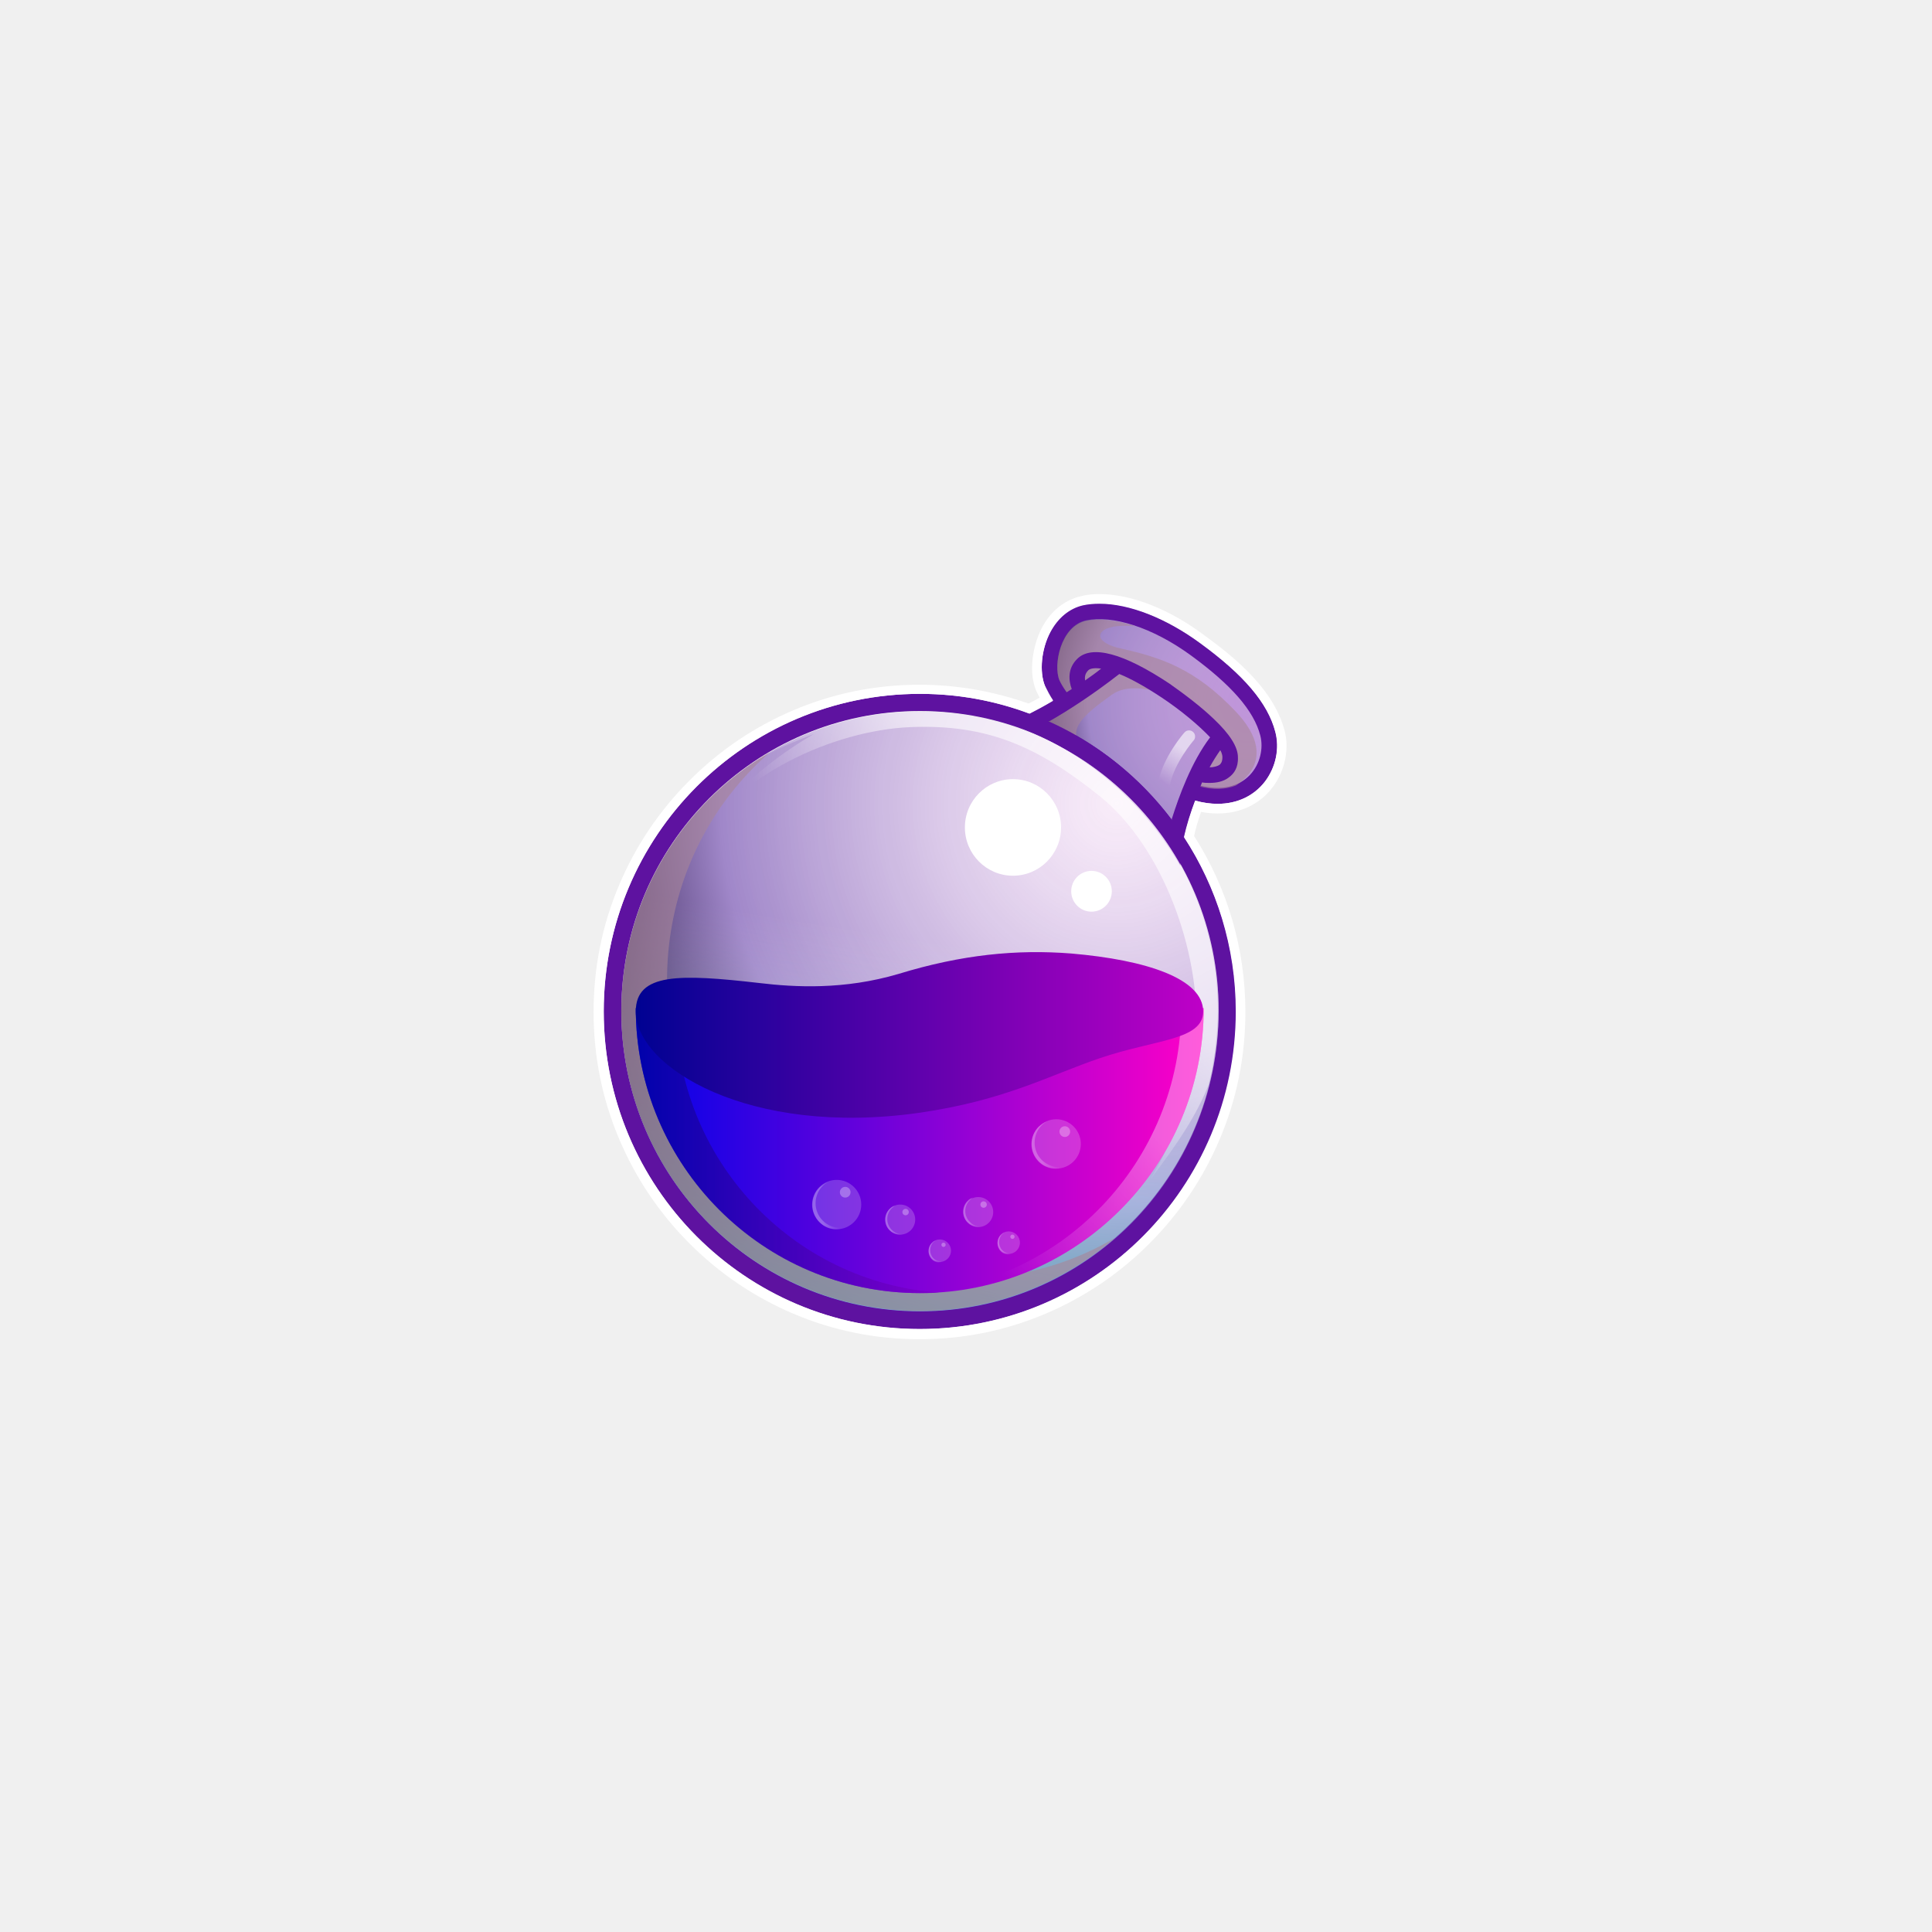
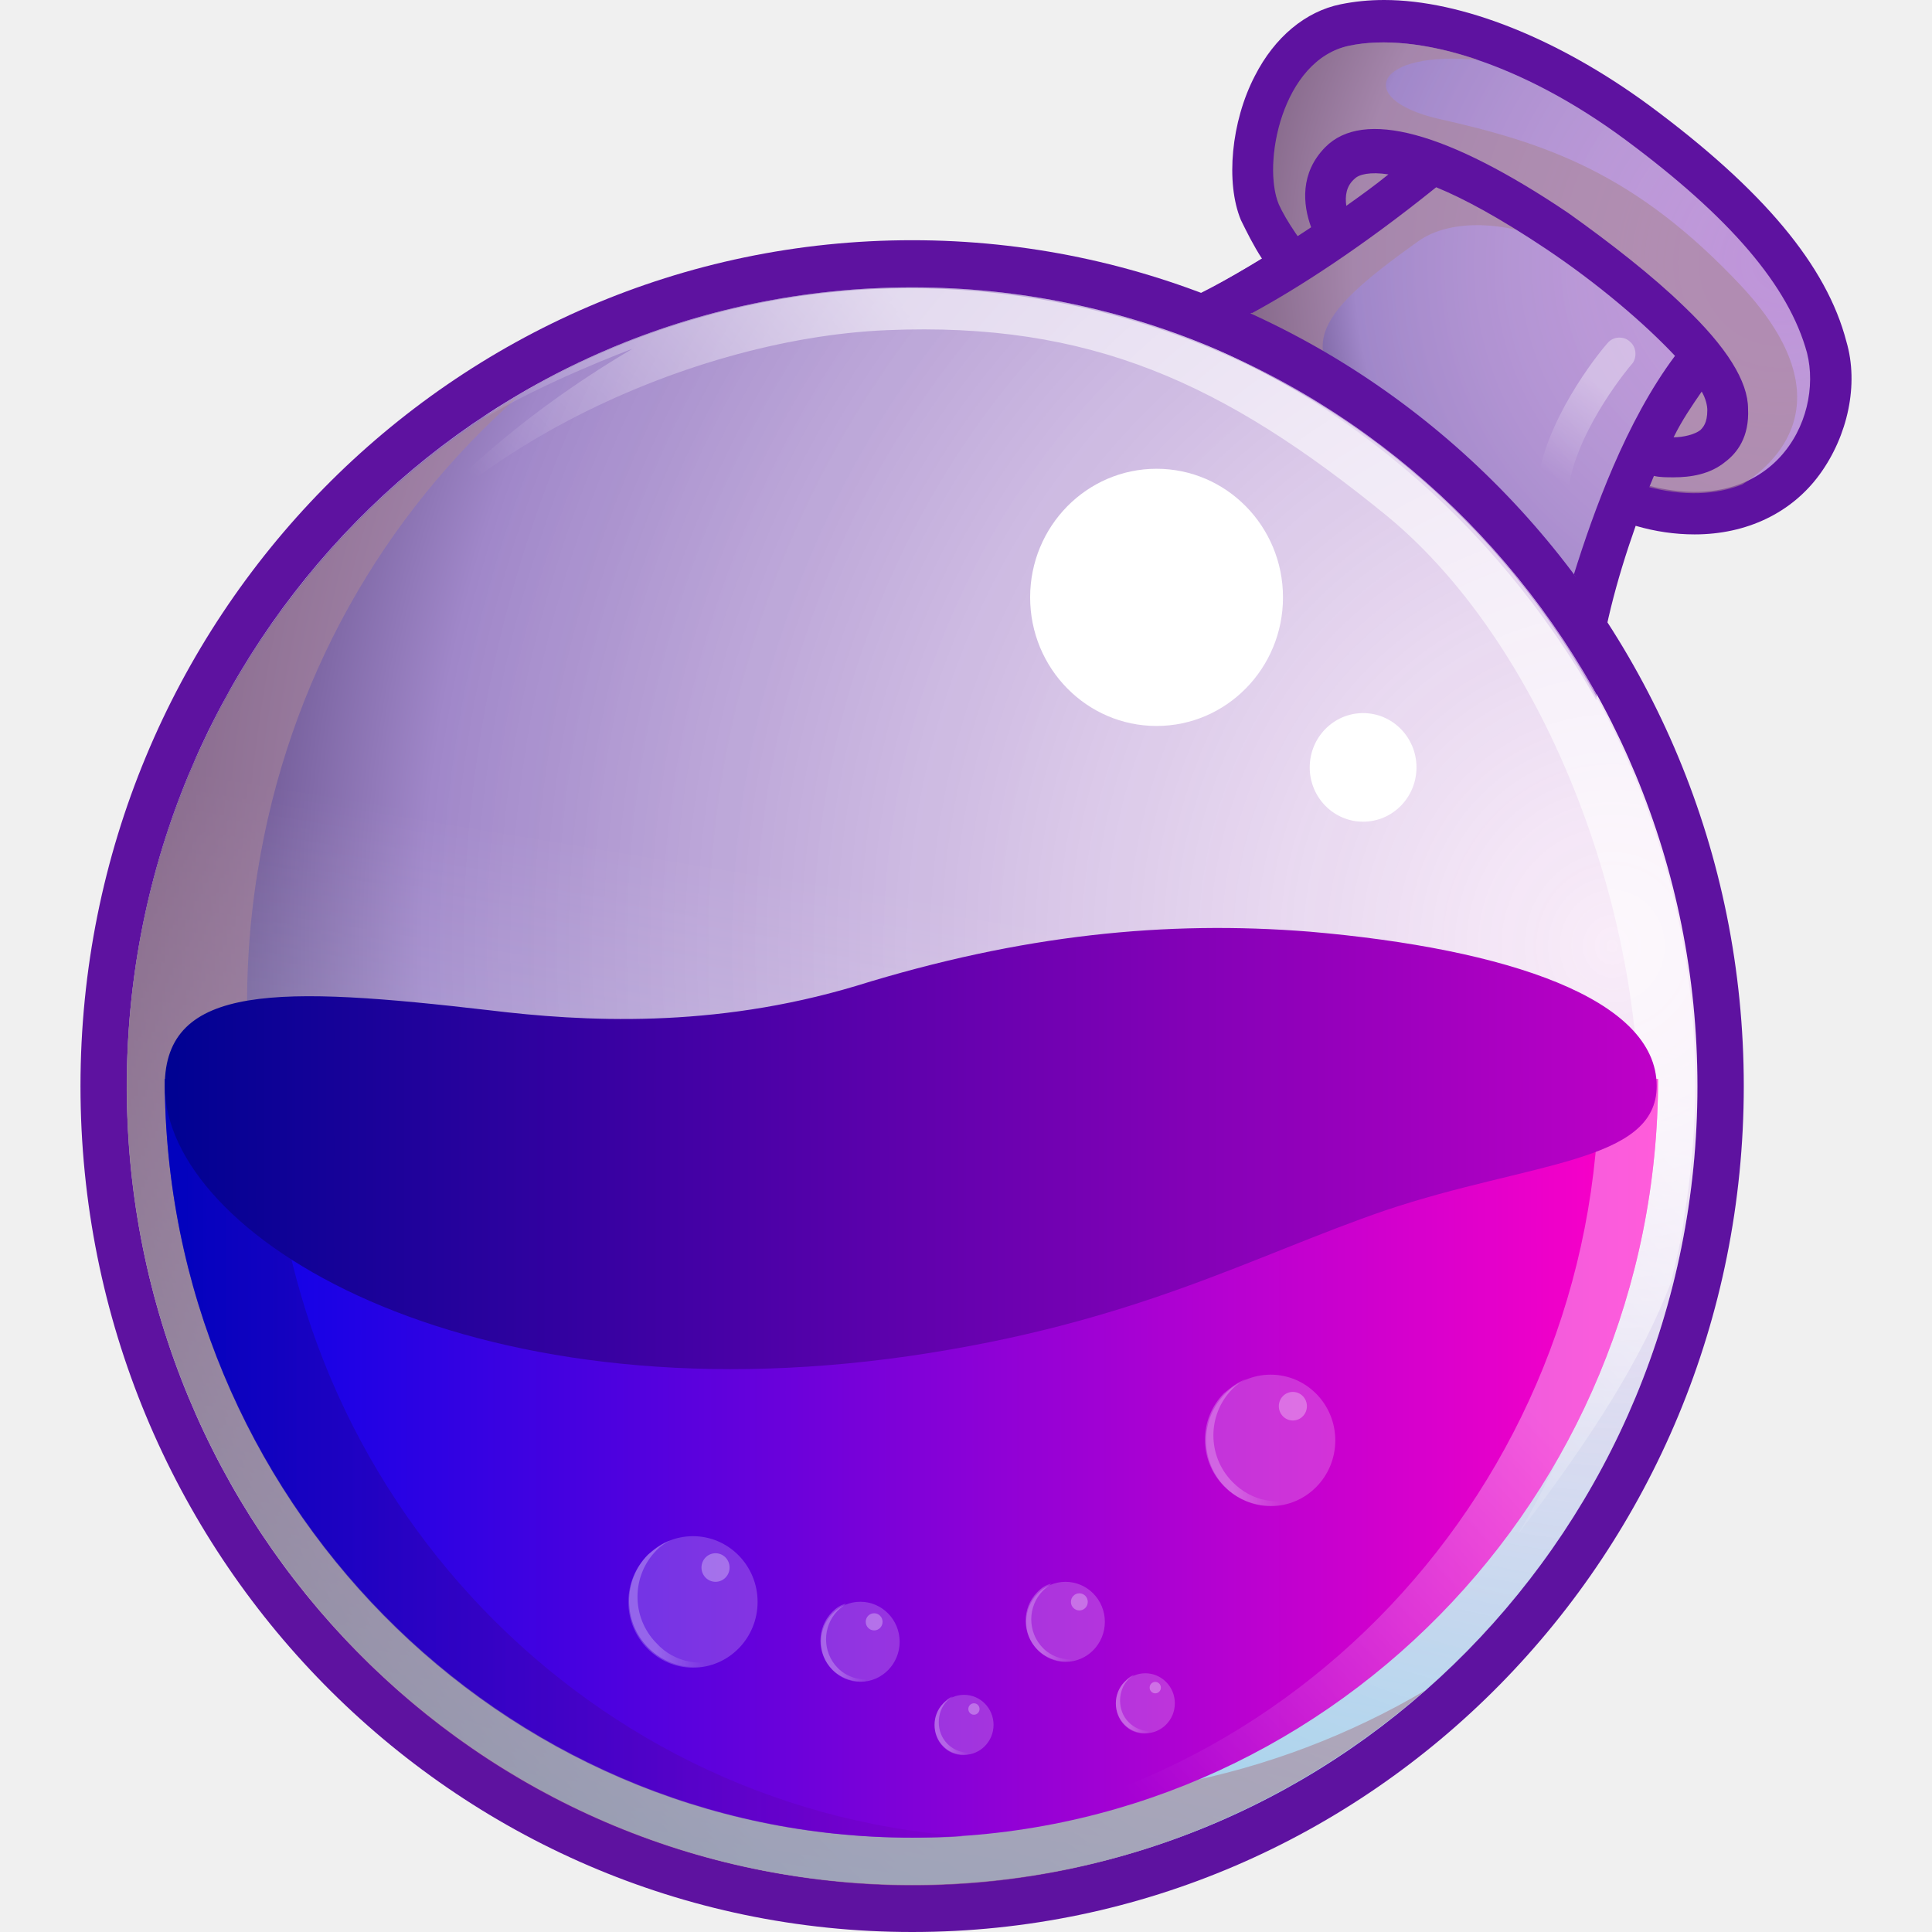
- <svg xmlns="http://www.w3.org/2000/svg" width="1227" height="1227" viewBox="0 0 1227 1227" fill="none">
-   <path d="M809.937 464.511C805.187 446.454 789.918 428.397 762.433 408.296C740.378 392.283 716.966 383.084 698.304 383.084C694.571 383.084 691.178 383.425 687.784 384.106C679.302 385.81 671.837 391.942 667.087 401.141C661.318 412.043 659.962 426.694 663.694 435.552C665.051 438.277 666.747 441.684 668.784 444.751C650.8 455.653 640.621 458.719 639.263 459.06C686.088 474.732 725.109 507.44 749.54 550.027L749.879 545.939C750.897 534.355 754.29 521.749 759.04 508.462C763.791 509.825 768.541 510.506 773.291 510.506C785.846 510.506 796.704 505.395 803.49 496.197C810.276 486.998 812.991 475.073 809.937 464.511Z" fill="#5E12A0" />
-   <path d="M761.076 498.583C791.954 507.101 804.507 483.252 800.436 467.239C796.365 451.226 781.774 434.872 756.664 416.474C731.556 398.076 706.107 390.581 689.821 393.988C673.533 397.395 668.784 422.266 672.855 431.806C674.551 435.553 678.284 441.005 683.373 447.137C676.926 451.566 670.819 454.973 665.729 458.04C696.946 472.008 724.091 493.813 744.449 521.069C746.825 511.87 750.218 503.694 753.272 496.539C755.647 497.22 758.361 497.902 761.076 498.583Z" fill="url(#paint0_radial_717_168)" />
-   <path d="M584.295 832.81C689.049 832.81 773.97 747.541 773.97 642.358C773.97 537.174 689.049 451.906 584.295 451.906C479.54 451.906 394.62 537.174 394.62 642.358C394.62 747.541 479.54 832.81 584.295 832.81Z" fill="url(#paint1_radial_717_168)" />
-   <path opacity="0.6" d="M784.828 451.906C759.04 424.65 737.325 417.495 711.197 411.703C690.839 406.933 696.268 395.35 721.037 397.734C709.161 393.646 697.964 392.624 689.821 394.327C673.534 397.734 668.783 422.606 672.855 432.145C674.551 435.893 678.284 441.344 683.374 447.477C674.213 453.609 666.409 458.039 659.961 461.446C663.015 462.808 666.747 464.512 671.158 466.897C682.695 473.029 695.25 483.25 695.25 483.25C676.249 466.897 680.32 459.401 706.447 441.003C714.59 435.212 729.52 435.893 743.432 443.048C757.344 450.202 773.631 468.26 773.631 468.26L758.022 498.241C759.04 498.582 760.058 498.923 761.076 499.263C770.916 501.989 778.72 501.307 784.828 498.923C791.954 494.493 810.616 479.162 784.828 451.906Z" fill="#A98698" />
-   <path d="M710.858 428.057C717.645 430.783 726.467 435.552 737.325 442.707C750.219 451.225 761.416 460.764 768.542 468.26C756.666 483.932 748.861 505.396 744.112 520.387C746.486 523.794 749.201 527.201 751.576 530.608C753.952 522.09 758.023 509.484 763.452 496.879C764.809 497.219 766.505 497.219 768.203 497.219C772.274 497.219 777.025 496.538 780.757 493.472C783.471 491.427 786.525 487.68 786.186 480.866C786.186 474.392 781.096 466.216 770.578 456.335C763.112 449.18 752.934 441.344 742.754 434.19C713.573 414.77 693.214 409.319 684.053 418.517C677.945 424.65 678.625 432.145 680.66 437.597C669.802 444.751 660.641 449.862 654.533 453.269C658.605 454.632 662.337 456.335 666.409 458.039C677.267 451.906 692.875 442.026 710.858 428.057ZM774.989 476.437C776.007 478.14 776.346 479.843 776.346 480.866C776.346 483.932 775.327 484.954 774.649 485.635C773.292 486.657 770.578 487.339 768.203 487.339C770.238 483.591 772.614 479.844 774.989 476.437ZM691.178 425.672C692.196 424.65 694.911 423.969 699.322 424.65C695.929 427.376 692.536 429.761 689.143 432.145C688.803 429.761 689.143 427.716 691.178 425.672Z" fill="#5E12A0" />
-   <path d="M584.295 440.664C473.34 440.664 383.422 530.95 383.422 642.359C383.422 753.768 473.34 844.054 584.295 844.054C695.251 844.054 785.168 753.768 785.168 642.359C784.829 530.95 694.911 440.664 584.295 440.664ZM584.295 832.47C479.448 832.47 394.62 747.295 394.62 642.018C394.62 536.742 479.448 451.566 584.295 451.566C689.143 451.566 773.971 536.742 773.971 642.018C773.631 747.295 688.803 832.47 584.295 832.47Z" fill="#5E12A0" />
-   <path opacity="0.6" d="M584.295 832.81C689.049 832.81 773.97 747.541 773.97 642.358C773.97 537.174 689.049 451.906 584.295 451.906C479.54 451.906 394.62 537.174 394.62 642.358C394.62 747.541 479.54 832.81 584.295 832.81Z" fill="url(#paint2_linear_717_168)" />
-   <path opacity="0.6" d="M582.938 809.301C479.447 792.607 409.21 694.826 426.175 590.912C433.64 544.918 456.713 505.737 489.287 477.459C441.784 505.056 406.496 553.094 396.994 611.695C380.368 715.609 450.606 813.39 553.757 830.084C611.44 839.624 667.087 821.567 708.143 786.134C671.837 807.598 627.726 816.797 582.938 809.301Z" fill="#A98698" />
-   <path opacity="0.6" d="M614.494 454.291C566.651 446.455 520.165 457.358 482.162 481.547C481.483 482.229 480.805 482.91 480.805 482.91C495.395 474.052 516.772 466.216 516.772 466.216C461.803 498.242 444.837 534.697 444.837 534.697C466.214 493.131 528.988 463.831 578.187 461.787C627.388 459.742 659.622 474.392 698.982 506.078C738.342 538.103 762.095 603.518 759.719 655.304C757.684 707.091 730.538 748.997 730.538 748.997C749.2 724.807 760.397 707.091 767.523 689.034C768.881 683.583 770.237 678.131 770.917 672.339C787.881 568.766 717.983 471.326 614.494 454.291Z" fill="url(#paint3_linear_717_168)" />
-   <path d="M764.469 640.314C764.469 740.14 683.714 821.226 584.295 821.226C484.877 821.226 403.781 740.14 403.781 640.314H764.469Z" fill="url(#paint4_linear_717_168)" />
+ <svg xmlns="http://www.w3.org/2000/svg" width="200" height="200" viewBox="0 0 200 200" fill="none">
+   <path d="M191.136 35.352C189.1 27.512 182.556 19.673 170.777 10.946C161.323 3.994 151.289 0 143.291 0C141.691 0 140.237 0.148 138.783 0.444C135.147 1.183 131.947 3.846 129.912 7.84C127.44 12.573 126.858 18.933 128.458 22.779C129.039 23.962 129.766 25.442 130.639 26.773C122.931 31.506 118.568 32.837 117.986 32.985C138.056 39.789 154.78 53.989 165.25 72.479L165.396 70.704C165.832 65.823 167.286 60.202 169.323 54.433C171.358 55.025 173.394 55.321 175.43 55.321C180.811 55.321 185.464 53.102 188.373 49.108C191.282 45.114 192.444 39.789 191.136 35.352Z" fill="#5E12A0" />
+   <path d="M170.197 50.148C183.43 53.845 188.811 43.491 187.065 36.539C185.175 29.587 179.067 22.487 168.305 14.5C157.544 6.512 146.638 3.258 139.657 4.737C132.677 6.216 130.641 17.014 132.385 21.156C133.113 22.783 134.712 25.15 136.894 27.812C134.131 29.735 131.513 31.214 129.332 32.545C142.711 38.61 154.345 48.077 163.07 59.91C164.088 55.916 165.543 52.366 166.852 49.26C167.869 49.408 169.033 49.704 170.197 50.148Z" fill="url(#paint0_radial_914_48)" />
+   <path d="M94.424 195.112C139.32 195.112 175.717 158.092 175.717 112.427C175.717 66.761 139.32 29.742 94.424 29.742C49.527 29.742 13.131 66.761 13.131 112.427C13.131 158.092 49.527 195.112 94.424 195.112Z" fill="url(#paint1_radial_914_48)" />
+   <path opacity="0.6" d="M180.377 29.731C169.324 17.898 160.017 14.791 148.819 12.277C140.094 10.206 142.42 5.177 153.037 6.212C147.947 4.437 143.148 3.993 139.657 4.733C132.677 6.212 130.641 17.01 132.386 21.152C133.113 22.779 134.713 25.145 136.895 27.808C132.968 30.47 129.623 32.393 126.859 33.872C128.169 34.464 129.768 35.204 131.658 36.239C136.603 38.901 141.984 43.339 141.984 43.339C133.84 36.239 135.585 32.985 146.783 24.997C150.274 22.483 156.672 22.779 162.635 25.885C168.597 28.991 175.577 36.831 175.577 36.831L168.888 49.847C169.324 49.995 169.76 50.143 170.197 50.291C174.414 51.474 177.758 51.178 180.377 50.143C183.431 48.22 191.429 41.712 180.377 29.731Z" fill="#A98698" />
+   <path d="M148.673 19.385C151.582 20.569 155.363 22.639 160.017 25.746C165.543 29.444 170.342 33.585 173.396 36.839C168.306 43.643 164.961 52.962 162.926 59.47C163.944 60.95 165.107 62.429 166.125 63.908C167.143 60.21 168.887 54.737 171.214 49.264C171.796 49.412 172.524 49.412 173.25 49.412C174.995 49.412 177.031 49.116 178.631 47.785C179.794 46.898 181.104 45.27 180.958 42.312C180.958 39.502 178.777 35.952 174.268 31.662C171.069 28.556 166.707 25.154 162.344 22.048C149.837 13.617 141.111 11.25 137.185 15.243C134.567 17.906 134.858 21.16 135.73 23.527C131.077 26.633 127.15 28.852 124.533 30.331C126.278 30.923 127.878 31.662 129.623 32.402C134.276 29.887 140.966 25.598 148.673 19.385ZM176.159 40.537C176.595 41.277 176.741 42.016 176.741 42.46C176.741 43.791 176.305 44.235 176.013 44.531C175.432 44.975 174.268 45.27 173.25 45.27C174.123 43.495 175.141 42.016 176.159 40.537ZM140.239 18.498C140.675 18.054 141.839 17.758 143.729 18.054C142.275 19.237 140.821 20.273 139.367 21.308C139.221 20.273 139.367 19.237 140.239 18.498Z" fill="#5E12A0" />
+   <path d="M94.424 24.867C46.87 24.867 8.332 64.065 8.332 112.434C8.332 160.801 46.87 200 94.424 200C141.978 200 180.516 160.801 180.516 112.434C180.516 64.065 141.833 24.867 94.424 24.867ZM94.424 195.118C49.487 195.118 13.131 158.14 13.131 112.434C13.131 66.727 49.487 29.748 94.424 29.748C139.36 29.748 175.718 66.727 175.718 112.434C175.718 158.14 139.216 195.118 94.424 195.118Z" fill="#5E12A0" />
+   <path opacity="0.6" d="M94.424 195.112C139.32 195.112 175.717 158.092 175.717 112.427C175.717 66.761 139.32 29.742 94.424 29.742C49.527 29.742 13.131 66.761 13.131 112.427C13.131 158.092 49.527 195.112 94.424 195.112Z" fill="url(#paint2_linear_914_48)" />
+   <path opacity="0.6" d="M93.851 185.062C49.496 177.814 19.393 135.362 26.664 90.248C29.863 70.279 39.752 53.269 53.713 40.992C33.354 52.973 18.229 73.829 14.158 99.271C7.032 144.385 37.135 186.837 81.344 194.085C106.066 198.227 129.916 190.387 147.513 175.004C131.952 184.175 113.047 188.169 93.851 185.062Z" fill="#A98698" />
+   <path opacity="0.6" d="M107.365 30.924C86.86 27.522 66.937 32.255 50.649 42.757C50.358 43.053 50.067 43.349 50.067 43.349C56.321 39.503 65.483 36.101 65.483 36.101C41.924 50.005 34.652 65.832 34.652 65.832C43.814 47.786 70.718 35.065 91.805 34.178C112.891 33.29 126.706 39.651 143.576 53.407C160.445 67.311 170.625 95.71 169.607 118.194C168.735 140.678 157.101 158.871 157.101 158.871C165.099 148.368 169.898 140.678 172.952 132.837C173.534 130.471 174.116 128.105 174.406 125.59C181.678 80.623 151.72 38.172 107.365 30.924Z" fill="url(#paint3_linear_914_48)" />
+   <path d="M171.644 111.689C171.644 155.028 137.032 190.233 94.423 190.233C51.813 190.233 17.057 155.028 17.057 111.689H171.644Z" fill="url(#paint4_linear_914_48)" />
  <g opacity="0.6">
-     <path opacity="0.6" d="M750.219 640.314C750.219 737.755 673.534 817.479 577.169 821.226C579.544 821.226 581.92 821.226 584.295 821.226C683.714 821.226 764.47 740.14 764.47 640.314H750.219Z" fill="url(#paint5_linear_717_168)" />
+     <path opacity="0.6" d="M165.534 111.689C165.534 153.993 132.668 188.605 91.367 190.233C92.385 190.233 93.403 190.233 94.421 190.233C137.031 190.233 171.643 155.028 171.643 111.689H165.534Z" fill="url(#paint5_linear_914_48)" />
  </g>
  <g opacity="0.7">
-     <path d="M429.23 640.314H403.781C403.781 740.14 484.537 821.226 583.956 821.226C588.367 821.226 592.438 821.226 596.51 820.886C503.199 814.412 429.23 736.051 429.23 640.314Z" fill="url(#paint6_linear_717_168)" />
+     <path opacity="0.7" d="M27.964 111.689H17.057C17.057 155.028 51.668 190.233 94.278 190.233C96.168 190.233 97.913 190.233 99.659 190.084C59.666 187.126 27.964 153.106 27.964 111.689Z" fill="url(#paint6_linear_914_48)" />
  </g>
-   <path d="M764.13 642.358C764.13 621.575 728.163 609.651 680.32 605.562C645.71 602.837 610.761 606.244 570.722 618.509C536.113 628.73 504.896 627.026 482.162 624.301C431.605 618.509 403.781 617.827 403.781 642.358C403.781 677.791 475.715 722.082 583.616 706.75C638.246 698.914 666.408 682.901 698.643 671.999C733.592 660.074 764.13 660.756 764.13 642.358Z" fill="url(#paint7_linear_717_168)" />
-   <path d="M643.334 556.16C660.201 556.16 673.873 542.432 673.873 525.497C673.873 508.562 660.201 494.834 643.334 494.834C626.469 494.834 612.797 508.562 612.797 525.497C612.797 542.432 626.469 556.16 643.334 556.16Z" fill="white" />
-   <path d="M693.214 578.987C700.335 578.987 706.108 573.191 706.108 566.041C706.108 558.89 700.335 553.094 693.214 553.094C686.093 553.094 680.32 558.89 680.32 566.041C680.32 573.191 686.093 578.987 693.214 578.987Z" fill="white" />
+   <path d="M171.499 112.422C171.499 103.399 156.084 98.221 135.578 96.447C120.745 95.263 105.767 96.742 88.606 102.067C73.773 106.505 60.394 105.765 50.65 104.581C28.982 102.067 17.057 101.771 17.057 112.422C17.057 127.805 47.887 147.034 94.132 140.377C117.546 136.976 129.616 130.024 143.432 125.29C158.411 120.261 171.499 120.409 171.499 112.422Z" fill="url(#paint7_linear_914_48)" />
+   <path d="M119.727 75.152C126.956 75.152 132.815 69.192 132.815 61.84C132.815 54.487 126.956 48.527 119.727 48.527C112.499 48.527 106.639 54.487 106.639 61.84C106.639 69.192 112.499 75.152 119.727 75.152Z" fill="white" />
+   <path d="M141.108 85.062C144.16 85.062 146.634 82.545 146.634 79.441C146.634 76.337 144.16 73.82 141.108 73.82C138.056 73.82 135.582 76.337 135.582 79.441C135.582 82.545 138.056 85.062 141.108 85.062Z" fill="white" />
  <g opacity="0.6">
-     <path d="M739.36 501.307C739.021 501.307 738.682 501.307 738.682 501.307C736.645 500.966 735.289 498.922 735.627 496.537C738.682 480.865 751.575 465.874 752.254 465.193C753.611 463.489 756.326 463.489 757.684 464.852C759.38 466.215 759.38 468.941 758.022 470.303C757.684 470.644 745.807 484.613 743.093 498.241C742.753 499.944 741.056 501.307 739.36 501.307Z" fill="url(#paint8_linear_717_168)" />
+     <path opacity="0.6" d="M160.884 51.203C160.738 51.203 160.593 51.203 160.593 51.203C159.72 51.055 159.139 50.168 159.284 49.132C160.593 42.328 166.119 35.82 166.41 35.524C166.991 34.784 168.155 34.784 168.737 35.376C169.464 35.968 169.464 37.151 168.882 37.743C168.737 37.891 163.647 43.955 162.484 49.872C162.338 50.759 161.611 51.203 160.884 51.203Z" fill="url(#paint8_linear_914_48)" />
  </g>
-   <path d="M698.303 383.426C717.305 383.426 740.717 392.625 762.434 408.637C789.918 428.739 805.187 446.455 809.937 464.853C812.651 475.415 810.277 487.339 803.491 496.197C796.365 505.396 785.845 510.507 773.292 510.507C768.881 510.507 764.13 509.825 759.041 508.463C755.986 516.299 753.612 524.135 751.915 531.63C772.612 563.315 784.828 601.474 784.828 642.358C784.828 753.767 694.91 844.053 583.955 844.053C473 844.053 383.422 753.767 383.422 642.358C383.422 530.949 473.34 440.663 584.295 440.663C608.725 440.663 632.138 445.092 653.853 453.269C657.926 451.225 663.015 448.499 668.783 445.092C666.748 442.026 664.712 438.96 663.694 435.894C659.961 426.695 661.319 412.385 667.086 401.483C671.837 392.625 678.963 386.492 687.785 384.448C690.839 383.766 694.571 383.426 698.303 383.426ZM698.303 377.293C694.232 377.293 690.16 377.634 686.428 378.656C676.248 381.041 667.426 387.855 661.658 398.757C655.211 411.363 653.515 427.717 657.926 438.278C658.604 439.641 659.283 441.345 660.301 443.048C657.926 444.411 655.55 445.774 653.175 446.796C630.78 438.96 607.707 434.871 583.955 434.871C556.132 434.871 528.987 440.323 503.539 451.225C478.769 461.787 456.714 476.777 437.712 495.857C418.711 514.936 403.781 537.082 393.262 561.953C382.404 587.505 376.976 614.761 376.976 642.699C376.976 670.636 382.404 697.892 393.262 723.445C403.781 748.316 418.711 770.461 437.712 789.541C456.714 808.62 478.769 823.611 503.539 834.172C528.987 845.075 556.132 850.526 583.955 850.526C611.779 850.526 638.924 845.075 664.372 834.172C689.143 823.611 711.198 808.62 730.199 789.541C749.201 770.461 764.13 748.316 774.649 723.445C785.507 697.892 790.936 670.636 790.936 642.699C790.936 602.837 779.738 564.338 758.361 530.949C759.379 525.838 761.076 520.728 762.772 515.617C766.166 516.299 769.898 516.639 773.292 516.639C787.543 516.639 800.097 510.848 808.24 499.945C816.044 489.724 819.099 475.415 815.706 463.49C810.276 443.73 794.669 424.991 765.827 404.208C743.093 386.833 718.323 377.293 698.303 377.293Z" fill="white" />
-   <path opacity="0.2" d="M571.741 784.089C576.987 784.089 581.241 779.818 581.241 774.549C581.241 769.281 576.987 765.01 571.741 765.01C566.493 765.01 562.239 769.281 562.239 774.549C562.239 779.818 566.493 784.089 571.741 784.089Z" fill="white" />
+   <path opacity="0.2" d="M89.06 174.098C91.309 174.098 93.132 172.244 93.132 169.956C93.132 167.669 91.309 165.814 89.06 165.814C86.811 165.814 84.988 167.669 84.988 169.956C84.988 172.244 86.811 174.098 89.06 174.098Z" fill="white" />
  <g opacity="0.4">
-     <path opacity="0.6" d="M566.311 781.023C562.579 777.275 562.579 771.143 566.311 767.395C566.99 766.714 567.669 766.373 568.347 765.691C566.99 766.032 565.972 766.713 564.954 767.736C561.221 771.483 561.221 777.616 564.954 781.364C568.007 784.43 572.758 785.111 576.491 783.067C573.098 784.43 569.025 783.749 566.311 781.023Z" fill="url(#paint9_linear_717_168)" />
+     <path opacity="0.6" d="M86.713 172.657C85.113 171.03 85.113 168.368 86.713 166.74C87.004 166.444 87.295 166.296 87.586 166C87.004 166.149 86.568 166.444 86.131 166.888C84.532 168.515 84.532 171.178 86.131 172.805C87.44 174.136 89.476 174.432 91.076 173.545C89.621 174.136 87.876 173.841 86.713 172.657Z" fill="url(#paint9_linear_914_48)" />
  </g>
-   <path opacity="0.3" d="M575.133 771.823C576.258 771.823 577.169 770.908 577.169 769.779C577.169 768.65 576.258 767.734 575.133 767.734C574.009 767.734 573.098 768.65 573.098 769.779C573.098 770.908 574.009 771.823 575.133 771.823Z" fill="white" />
-   <path opacity="0.2" d="M621.28 779.319C626.527 779.319 630.78 775.048 630.78 769.78C630.78 764.511 626.527 760.24 621.28 760.24C616.033 760.24 611.779 764.511 611.779 769.78C611.779 775.048 616.033 779.319 621.28 779.319Z" fill="white" />
+   <path opacity="0.3" d="M90.492 168.779C90.974 168.779 91.364 168.382 91.364 167.892C91.364 167.401 90.974 167.004 90.492 167.004C90.01 167.004 89.619 167.401 89.619 167.892C89.619 168.382 90.01 168.779 90.492 168.779Z" fill="white" />
+   <path opacity="0.2" d="M110.302 172.035C112.551 172.035 114.374 170.18 114.374 167.892C114.374 165.604 112.551 163.75 110.302 163.75C108.053 163.75 106.23 165.604 106.23 167.892C106.23 170.18 108.053 172.035 110.302 172.035Z" fill="white" />
  <g opacity="0.4">
-     <path opacity="0.6" d="M615.851 775.912C612.118 772.164 612.118 766.031 615.851 762.284C616.529 761.602 617.209 761.261 617.887 760.58C616.529 760.921 615.512 761.602 614.494 762.624C610.762 766.372 610.762 772.505 614.494 776.252C617.547 779.319 622.298 780 626.031 777.956C622.637 779.659 618.566 778.978 615.851 775.912Z" fill="url(#paint10_linear_717_168)" />
+     <path opacity="0.6" d="M107.955 170.593C106.355 168.965 106.355 166.302 107.955 164.675C108.245 164.379 108.537 164.231 108.827 163.936C108.245 164.083 107.809 164.379 107.373 164.823C105.774 166.45 105.774 169.113 107.373 170.74C108.683 172.072 110.718 172.367 112.318 171.479C110.864 172.072 109.119 171.776 107.955 170.593Z" fill="url(#paint10_linear_914_48)" />
  </g>
-   <path opacity="0.3" d="M624.673 767.053C625.798 767.053 626.709 766.138 626.709 765.009C626.709 763.88 625.798 762.965 624.673 762.965C623.549 762.965 622.638 763.88 622.638 765.009C622.638 766.138 623.549 767.053 624.673 767.053Z" fill="white" />
-   <path opacity="0.2" d="M596.85 801.466C600.785 801.466 603.975 798.263 603.975 794.311C603.975 790.36 600.785 787.156 596.85 787.156C592.914 787.156 589.724 790.36 589.724 794.311C589.724 798.263 592.914 801.466 596.85 801.466Z" fill="white" />
+   <path opacity="0.3" d="M111.734 166.714C112.216 166.714 112.606 166.317 112.606 165.826C112.606 165.337 112.216 164.939 111.734 164.939C111.252 164.939 110.861 165.337 110.861 165.826C110.861 166.317 111.252 166.714 111.734 166.714Z" fill="white" />
+   <path opacity="0.2" d="M99.798 181.662C101.485 181.662 102.852 180.271 102.852 178.556C102.852 176.84 101.485 175.449 99.798 175.449C98.111 175.449 96.744 176.84 96.744 178.556C96.744 180.271 98.111 181.662 99.798 181.662Z" fill="white" />
  <g opacity="0.4">
-     <path opacity="0.6" d="M592.777 799.081C590.063 796.355 590.063 791.586 592.777 788.86C593.117 788.519 593.795 788.179 594.135 787.838C593.117 788.179 592.439 788.86 591.76 789.541C589.046 792.267 589.046 797.037 591.76 799.762C594.135 802.147 597.528 802.488 600.582 800.784C597.868 801.466 594.813 801.125 592.777 799.081Z" fill="url(#paint11_linear_717_168)" />
+     <path opacity="0.6" d="M98.053 180.497C96.89 179.313 96.89 177.243 98.053 176.059C98.198 175.911 98.489 175.764 98.635 175.615C98.198 175.764 97.907 176.059 97.617 176.355C96.453 177.538 96.453 179.61 97.617 180.793C98.635 181.829 100.089 181.976 101.398 181.237C100.234 181.681 98.925 181.385 98.053 180.497Z" fill="url(#paint11_linear_914_48)" />
  </g>
-   <path opacity="0.3" d="M599.225 791.927C599.974 791.927 600.582 791.317 600.582 790.564C600.582 789.811 599.974 789.201 599.225 789.201C598.475 789.201 597.868 789.811 597.868 790.564C597.868 791.317 598.475 791.927 599.225 791.927Z" fill="white" />
-   <path opacity="0.2" d="M640.622 796.354C644.557 796.354 647.746 793.151 647.746 789.2C647.746 785.248 644.557 782.045 640.622 782.045C636.686 782.045 633.496 785.248 633.496 789.2C633.496 793.151 636.686 796.354 640.622 796.354Z" fill="white" />
+   <path opacity="0.3" d="M100.822 177.508C101.143 177.508 101.403 177.243 101.403 176.917C101.403 176.59 101.143 176.324 100.822 176.324C100.501 176.324 100.24 176.59 100.24 176.917C100.24 177.243 100.501 177.508 100.822 177.508Z" fill="white" />
+   <path opacity="0.2" d="M118.565 179.429C120.252 179.429 121.619 178.039 121.619 176.323C121.619 174.607 120.252 173.217 118.565 173.217C116.879 173.217 115.512 174.607 115.512 176.323C115.512 178.039 116.879 179.429 118.565 179.429Z" fill="white" />
  <g opacity="0.4">
-     <path opacity="0.6" d="M636.549 793.97C633.835 791.244 633.835 786.474 636.549 783.749C636.889 783.408 637.567 783.067 637.906 782.727C636.889 783.067 636.21 783.749 635.531 784.43C632.817 787.156 632.817 791.925 635.531 794.651C637.906 797.036 641.3 797.377 644.353 795.673C641.639 796.355 638.586 796.014 636.549 793.97Z" fill="url(#paint12_linear_717_168)" />
+     <path opacity="0.6" d="M116.821 178.265C115.658 177.081 115.658 175.01 116.821 173.827C116.966 173.679 117.257 173.531 117.403 173.383C116.966 173.531 116.675 173.827 116.385 174.123C115.221 175.306 115.221 177.377 116.385 178.561C117.403 179.596 118.857 179.744 120.166 179.005C119.003 179.449 117.693 179.152 116.821 178.265Z" fill="url(#paint12_linear_914_48)" />
  </g>
-   <path opacity="0.3" d="M642.997 786.815C643.746 786.815 644.353 786.205 644.353 785.453C644.353 784.7 643.746 784.09 642.997 784.09C642.247 784.09 641.639 784.7 641.639 785.453C641.639 786.205 642.247 786.815 642.997 786.815Z" fill="white" />
-   <path opacity="0.2" d="M531.362 780.682C539.983 780.682 546.97 773.666 546.97 765.01C546.97 756.355 539.983 749.338 531.362 749.338C522.742 749.338 515.753 756.355 515.753 765.01C515.753 773.666 522.742 780.682 531.362 780.682Z" fill="white" />
+   <path opacity="0.3" d="M119.592 175.293C119.914 175.293 120.174 175.028 120.174 174.701C120.174 174.374 119.914 174.109 119.592 174.109C119.271 174.109 119.01 174.374 119.01 174.701C119.01 175.028 119.271 175.293 119.592 175.293Z" fill="white" />
+   <path opacity="0.2" d="M71.737 172.634C75.431 172.634 78.426 169.587 78.426 165.83C78.426 162.072 75.431 159.025 71.737 159.025C68.042 159.025 65.047 162.072 65.047 165.83C65.047 169.587 68.042 172.634 71.737 172.634Z" fill="white" />
  <g opacity="0.4">
-     <path opacity="0.6" d="M522.54 775.232C516.432 769.099 516.432 759.219 522.54 753.086C523.557 752.064 524.575 751.383 525.933 750.701C523.897 751.383 522.2 752.745 520.504 754.108C514.396 760.241 514.396 770.121 520.504 776.254C525.593 781.364 533.397 782.386 539.505 778.639C533.737 781.024 526.951 779.661 522.54 775.232Z" fill="url(#paint13_linear_717_168)" />
+     <path opacity="0.6" d="M67.957 170.104C65.339 167.441 65.339 163.151 67.957 160.489C68.393 160.045 68.829 159.749 69.411 159.453C68.539 159.749 67.811 160.341 67.084 160.933C64.467 163.595 64.467 167.885 67.084 170.547C69.266 172.766 72.611 173.21 75.228 171.582C72.756 172.618 69.847 172.174 67.957 170.104Z" fill="url(#paint13_linear_914_48)" />
  </g>
-   <path opacity="0.3" d="M536.791 760.582C538.665 760.582 540.184 759.056 540.184 757.175C540.184 755.293 538.665 753.768 536.791 753.768C534.917 753.768 533.397 755.293 533.397 757.175C533.397 759.056 534.917 760.582 536.791 760.582Z" fill="white" />
-   <path opacity="0.2" d="M670.82 742.184C679.44 742.184 686.429 735.168 686.429 726.512C686.429 717.856 679.44 710.84 670.82 710.84C662.199 710.84 655.212 717.856 655.212 726.512C655.212 735.168 662.199 742.184 670.82 742.184Z" fill="white" />
+   <path opacity="0.3" d="M74.072 163.749C74.875 163.749 75.526 163.087 75.526 162.27C75.526 161.453 74.875 160.791 74.072 160.791C73.268 160.791 72.617 161.453 72.617 162.27C72.617 163.087 73.268 163.749 74.072 163.749Z" fill="white" />
+   <path opacity="0.2" d="M131.539 155.913C135.234 155.913 138.229 152.867 138.229 149.109C138.229 145.351 135.234 142.305 131.539 142.305C127.845 142.305 124.85 145.351 124.85 149.109C124.85 152.867 127.845 155.913 131.539 155.913Z" fill="white" />
  <g opacity="0.4">
-     <path opacity="0.6" d="M661.658 736.734C655.55 730.601 655.55 720.721 661.658 714.588C662.676 713.566 663.694 712.885 665.051 712.203C663.015 712.885 661.319 714.247 659.622 715.61C653.515 721.743 653.515 731.623 659.622 737.756C664.712 742.866 672.516 743.888 678.623 740.141C672.855 742.526 666.408 741.163 661.658 736.734Z" fill="url(#paint14_linear_717_168)" />
+     <path opacity="0.6" d="M127.574 153.4C124.956 150.738 124.956 146.449 127.574 143.786C128.01 143.342 128.447 143.046 129.029 142.75C128.155 143.046 127.429 143.638 126.702 144.23C124.084 146.892 124.084 151.182 126.702 153.844C128.883 156.063 132.228 156.507 134.846 154.879C132.373 155.915 129.609 155.472 127.574 153.4Z" fill="url(#paint14_linear_914_48)" />
  </g>
-   <path opacity="0.3" d="M676.25 722.083C678.123 722.083 679.643 720.558 679.643 718.677C679.643 716.795 678.123 715.27 676.25 715.27C674.375 715.27 672.856 716.795 672.856 718.677C672.856 720.558 674.375 722.083 676.25 722.083Z" fill="white" />
+   <path opacity="0.3" d="M133.837 147.049C134.641 147.049 135.291 146.386 135.291 145.569C135.291 144.752 134.641 144.09 133.837 144.09C133.034 144.09 132.383 144.752 132.383 145.569C132.383 146.386 133.034 147.049 133.837 147.049Z" fill="white" />
  <defs>
-     <radialGradient id="paint0_radial_717_168" cx="0" cy="0" r="1" gradientUnits="userSpaceOnUse" gradientTransform="translate(794.247 445.956) scale(151.653 152.274)">
+     <radialGradient id="paint0_radial_914_48" cx="0" cy="0" r="1" gradientUnits="userSpaceOnUse" gradientTransform="translate(184.413 27.2204) scale(64.9971 66.1101)">
      <stop stop-color="#FFEAFF" stop-opacity="0.6" />
      <stop offset="0.681" stop-color="#A087C9" />
      <stop offset="1" stop-color="#10002F" />
    </radialGradient>
-     <radialGradient id="paint1_radial_717_168" cx="0" cy="0" r="1" gradientUnits="userSpaceOnUse" gradientTransform="translate(709.875 510.898) scale(371.041 372.56)">
+     <radialGradient id="paint1_radial_914_48" cx="0" cy="0" r="1" gradientUnits="userSpaceOnUse" gradientTransform="translate(167.394 97.7429) scale(182.033 196.916)">
      <stop stop-color="#FFEAFF" stop-opacity="0.6" />
      <stop offset="0.681" stop-color="#A087C9" />
      <stop offset="1" stop-color="#10002F" />
    </radialGradient>
-     <linearGradient id="paint2_linear_717_168" x1="553.909" y1="829.928" x2="615.061" y2="454.192" gradientUnits="userSpaceOnUse">
+     <linearGradient id="paint2_linear_914_48" x1="81.384" y1="193.94" x2="108.26" y2="30.922" gradientUnits="userSpaceOnUse">
      <stop stop-color="#81FFFF" />
      <stop offset="0.62" stop-color="white" stop-opacity="0" />
    </linearGradient>
-     <linearGradient id="paint3_linear_717_168" x1="717.967" y1="512.857" x2="560.538" y2="656.714" gradientUnits="userSpaceOnUse">
+     <linearGradient id="paint3_linear_914_48" x1="151.713" y1="56.271" x2="83.45" y2="117.851" gradientUnits="userSpaceOnUse">
      <stop offset="0.289" stop-color="white" />
      <stop offset="0.78" stop-color="white" stop-opacity="0" />
    </linearGradient>
-     <linearGradient id="paint4_linear_717_168" x1="403.934" y1="730.846" x2="764.382" y2="730.846" gradientUnits="userSpaceOnUse">
+     <linearGradient id="paint4_linear_914_48" x1="17.122" y1="150.914" x2="171.607" y2="150.914" gradientUnits="userSpaceOnUse">
      <stop stop-color="#0002E9" />
      <stop offset="0.995" stop-color="#FF00C7" />
    </linearGradient>
-     <linearGradient id="paint5_linear_717_168" x1="781.445" y1="656.371" x2="584.498" y2="841.738" gradientUnits="userSpaceOnUse">
+     <linearGradient id="paint5_linear_914_48" x1="178.918" y1="118.581" x2="93.487" y2="197.959" gradientUnits="userSpaceOnUse">
      <stop offset="0.289" stop-color="white" />
      <stop offset="0.78" stop-color="white" stop-opacity="0" />
    </linearGradient>
-     <linearGradient id="paint6_linear_717_168" x1="403.934" y1="730.846" x2="596.772" y2="730.846" gradientUnits="userSpaceOnUse">
+     <linearGradient id="paint6_linear_914_48" x1="17.122" y1="150.914" x2="99.77" y2="150.914" gradientUnits="userSpaceOnUse">
      <stop stop-color="#000292" />
      <stop offset="0.995" stop-color="#7D00C7" />
    </linearGradient>
-     <linearGradient id="paint7_linear_717_168" x1="404.176" y1="657.229" x2="764.14" y2="657.229" gradientUnits="userSpaceOnUse">
+     <linearGradient id="paint7_linear_914_48" x1="17.226" y1="118.947" x2="171.503" y2="118.947" gradientUnits="userSpaceOnUse">
      <stop stop-color="#000292" />
      <stop offset="0.995" stop-color="#BE00C7" />
    </linearGradient>
-     <linearGradient id="paint8_linear_717_168" x1="758.233" y1="463.375" x2="732.209" y2="505.493" gradientUnits="userSpaceOnUse">
+     <linearGradient id="paint8_linear_914_48" x1="168.973" y1="34.804" x2="157.609" y2="52.958" gradientUnits="userSpaceOnUse">
      <stop offset="0.289" stop-color="white" />
      <stop offset="0.78" stop-color="white" stop-opacity="0" />
    </linearGradient>
-     <linearGradient id="paint9_linear_717_168" x1="562.145" y1="775.023" x2="576.501" y2="775.023" gradientUnits="userSpaceOnUse">
+     <linearGradient id="paint9_linear_914_48" x1="84.927" y1="170.121" x2="91.08" y2="170.121" gradientUnits="userSpaceOnUse">
      <stop offset="0.289" stop-color="white" />
      <stop offset="0.78" stop-color="white" stop-opacity="0" />
    </linearGradient>
-     <linearGradient id="paint10_linear_717_168" x1="611.65" y1="770.188" x2="626.007" y2="770.188" gradientUnits="userSpaceOnUse">
+     <linearGradient id="paint10_linear_914_48" x1="106.155" y1="168.028" x2="112.307" y2="168.028" gradientUnits="userSpaceOnUse">
      <stop offset="0.289" stop-color="white" />
      <stop offset="0.78" stop-color="white" stop-opacity="0" />
    </linearGradient>
-     <linearGradient id="paint11_linear_717_168" x1="589.679" y1="794.574" x2="600.457" y2="794.574" gradientUnits="userSpaceOnUse">
+     <linearGradient id="paint11_linear_914_48" x1="96.662" y1="178.604" x2="101.282" y2="178.604" gradientUnits="userSpaceOnUse">
      <stop offset="0.289" stop-color="white" />
      <stop offset="0.78" stop-color="white" stop-opacity="0" />
    </linearGradient>
-     <linearGradient id="paint12_linear_717_168" x1="633.304" y1="789.45" x2="644.082" y2="789.45" gradientUnits="userSpaceOnUse">
+     <linearGradient id="paint12_linear_914_48" x1="115.43" y1="176.371" x2="120.049" y2="176.371" gradientUnits="userSpaceOnUse">
      <stop offset="0.289" stop-color="white" />
      <stop offset="0.78" stop-color="white" stop-opacity="0" />
    </linearGradient>
-     <linearGradient id="paint13_linear_717_168" x1="515.767" y1="765.592" x2="539.212" y2="765.592" gradientUnits="userSpaceOnUse">
+     <linearGradient id="paint13_linear_914_48" x1="65.054" y1="165.988" x2="75.102" y2="165.988" gradientUnits="userSpaceOnUse">
      <stop offset="0.289" stop-color="white" />
      <stop offset="0.78" stop-color="white" stop-opacity="0" />
    </linearGradient>
-     <linearGradient id="paint14_linear_717_168" x1="655.016" y1="727.082" x2="678.46" y2="727.082" gradientUnits="userSpaceOnUse">
+     <linearGradient id="paint14_linear_914_48" x1="124.728" y1="149.279" x2="134.775" y2="149.279" gradientUnits="userSpaceOnUse">
      <stop offset="0.289" stop-color="white" />
      <stop offset="0.78" stop-color="white" stop-opacity="0" />
    </linearGradient>
  </defs>
</svg>
